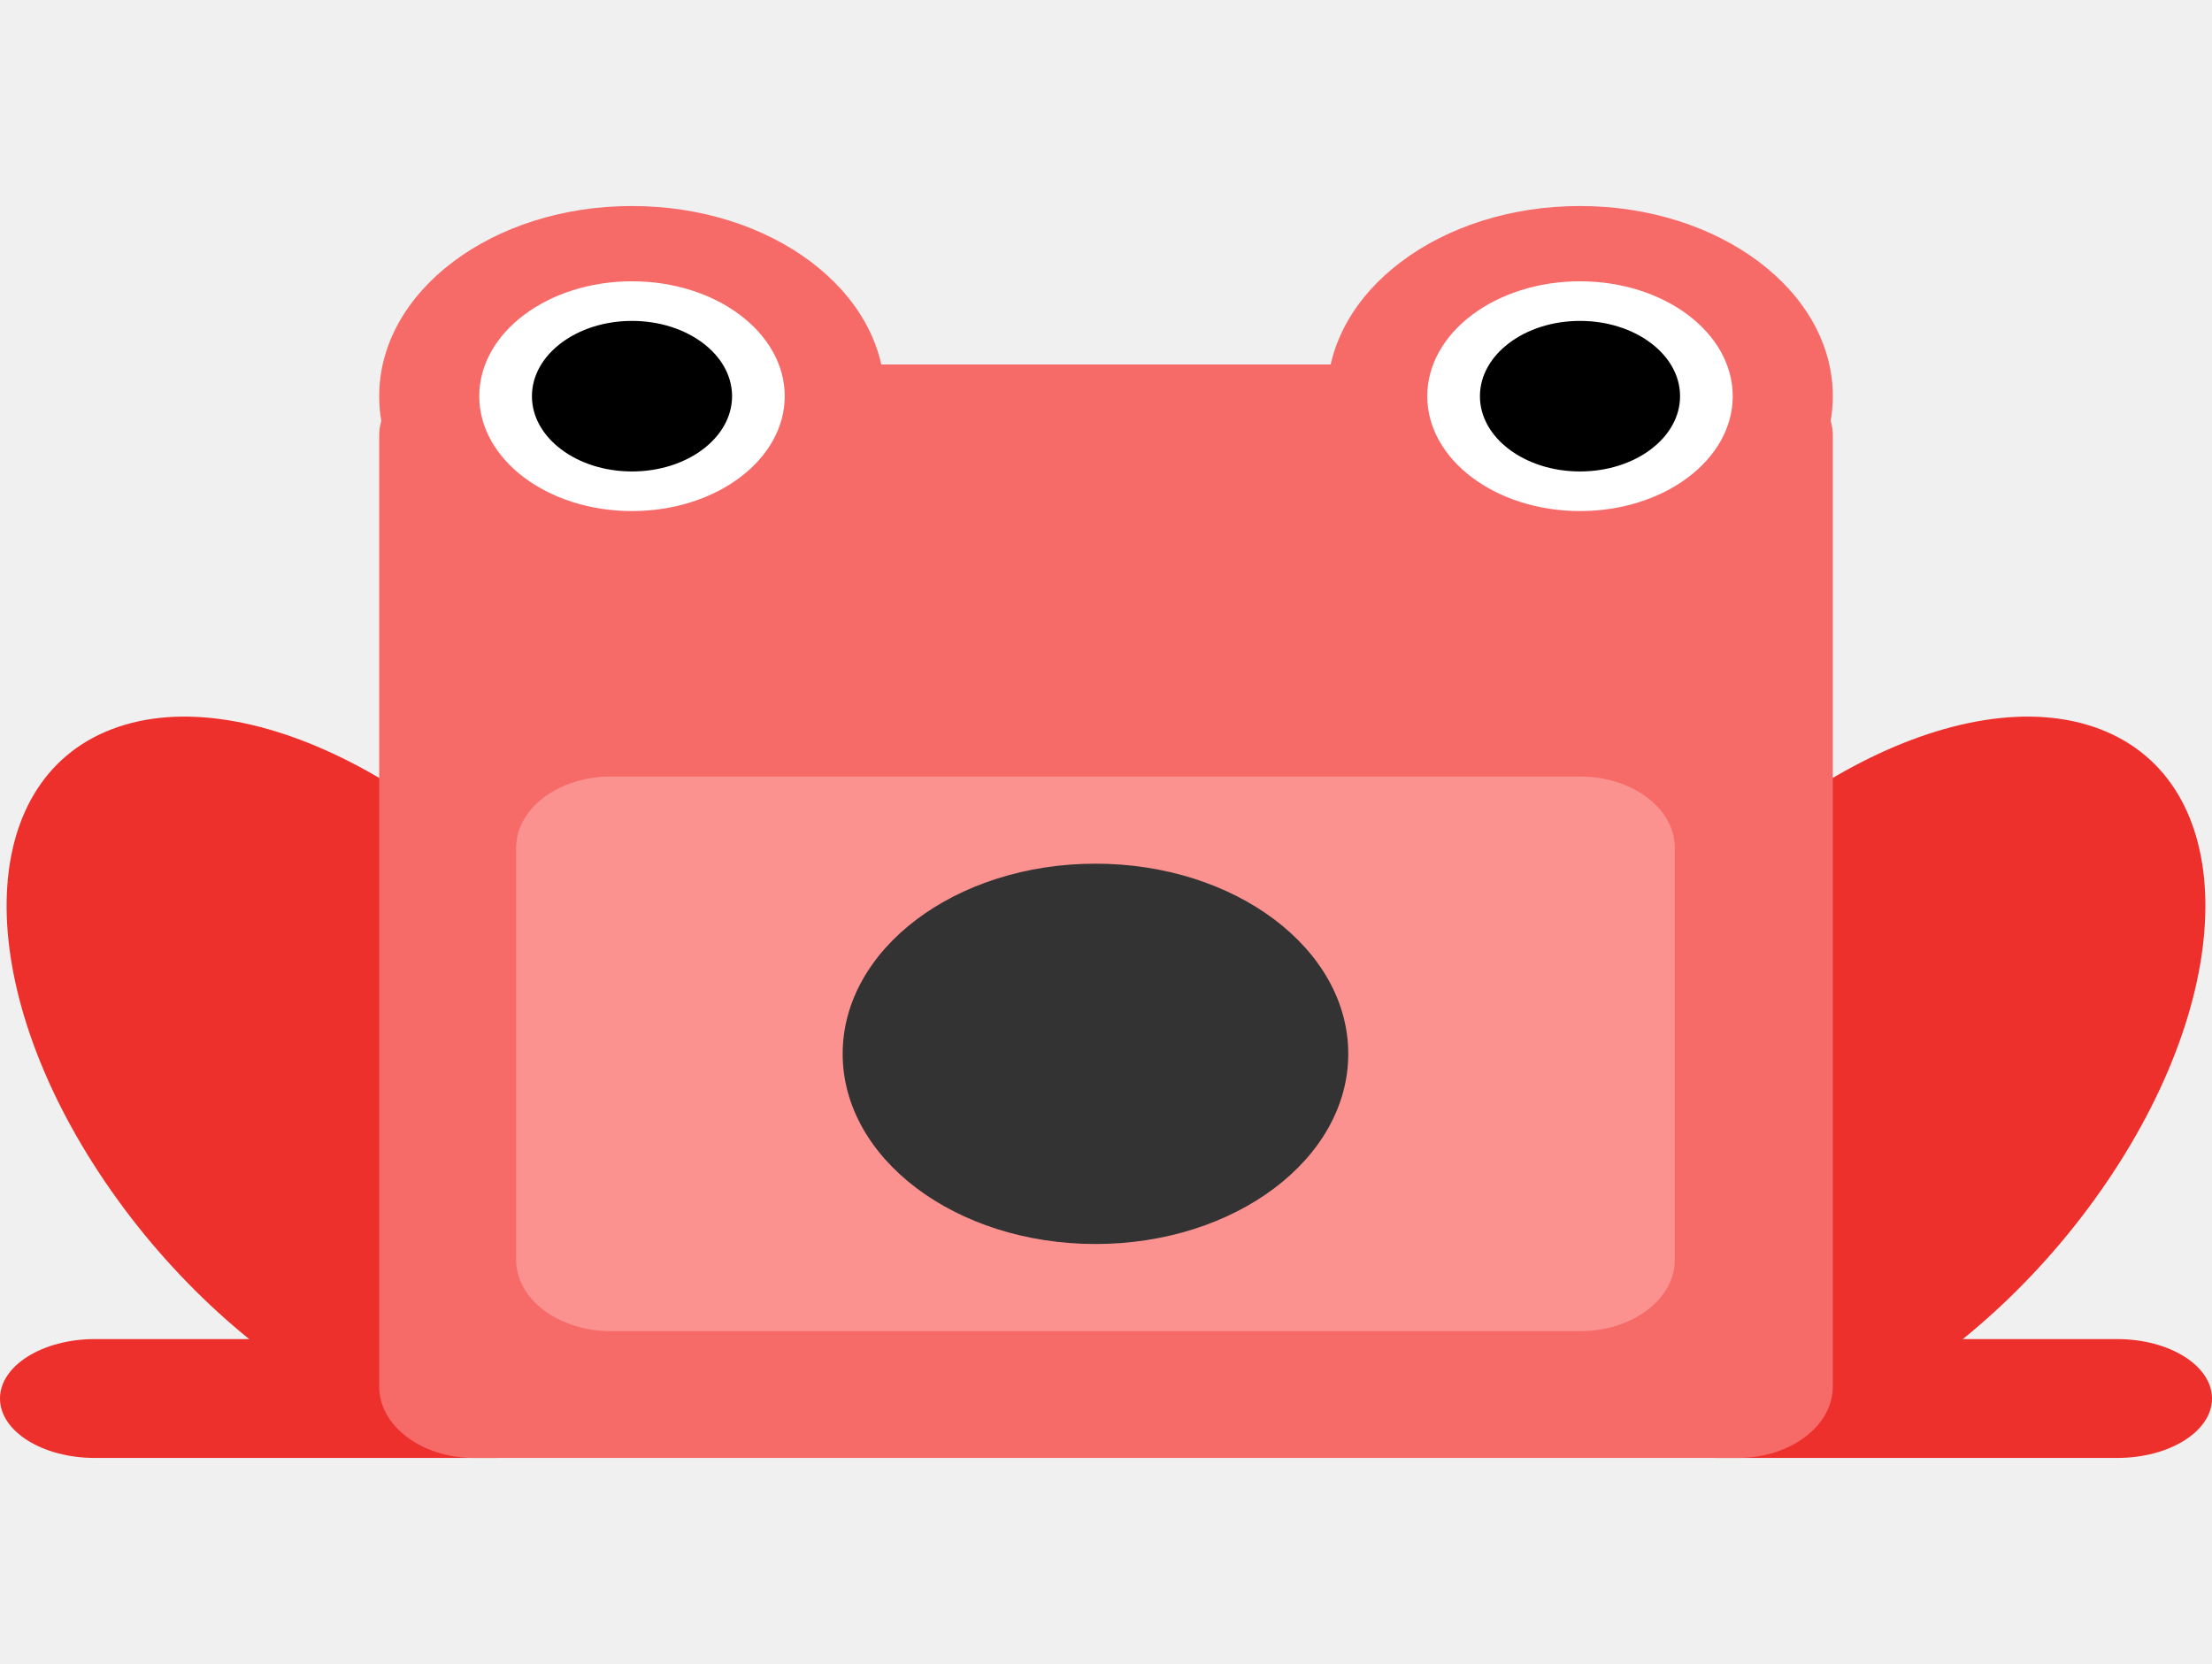
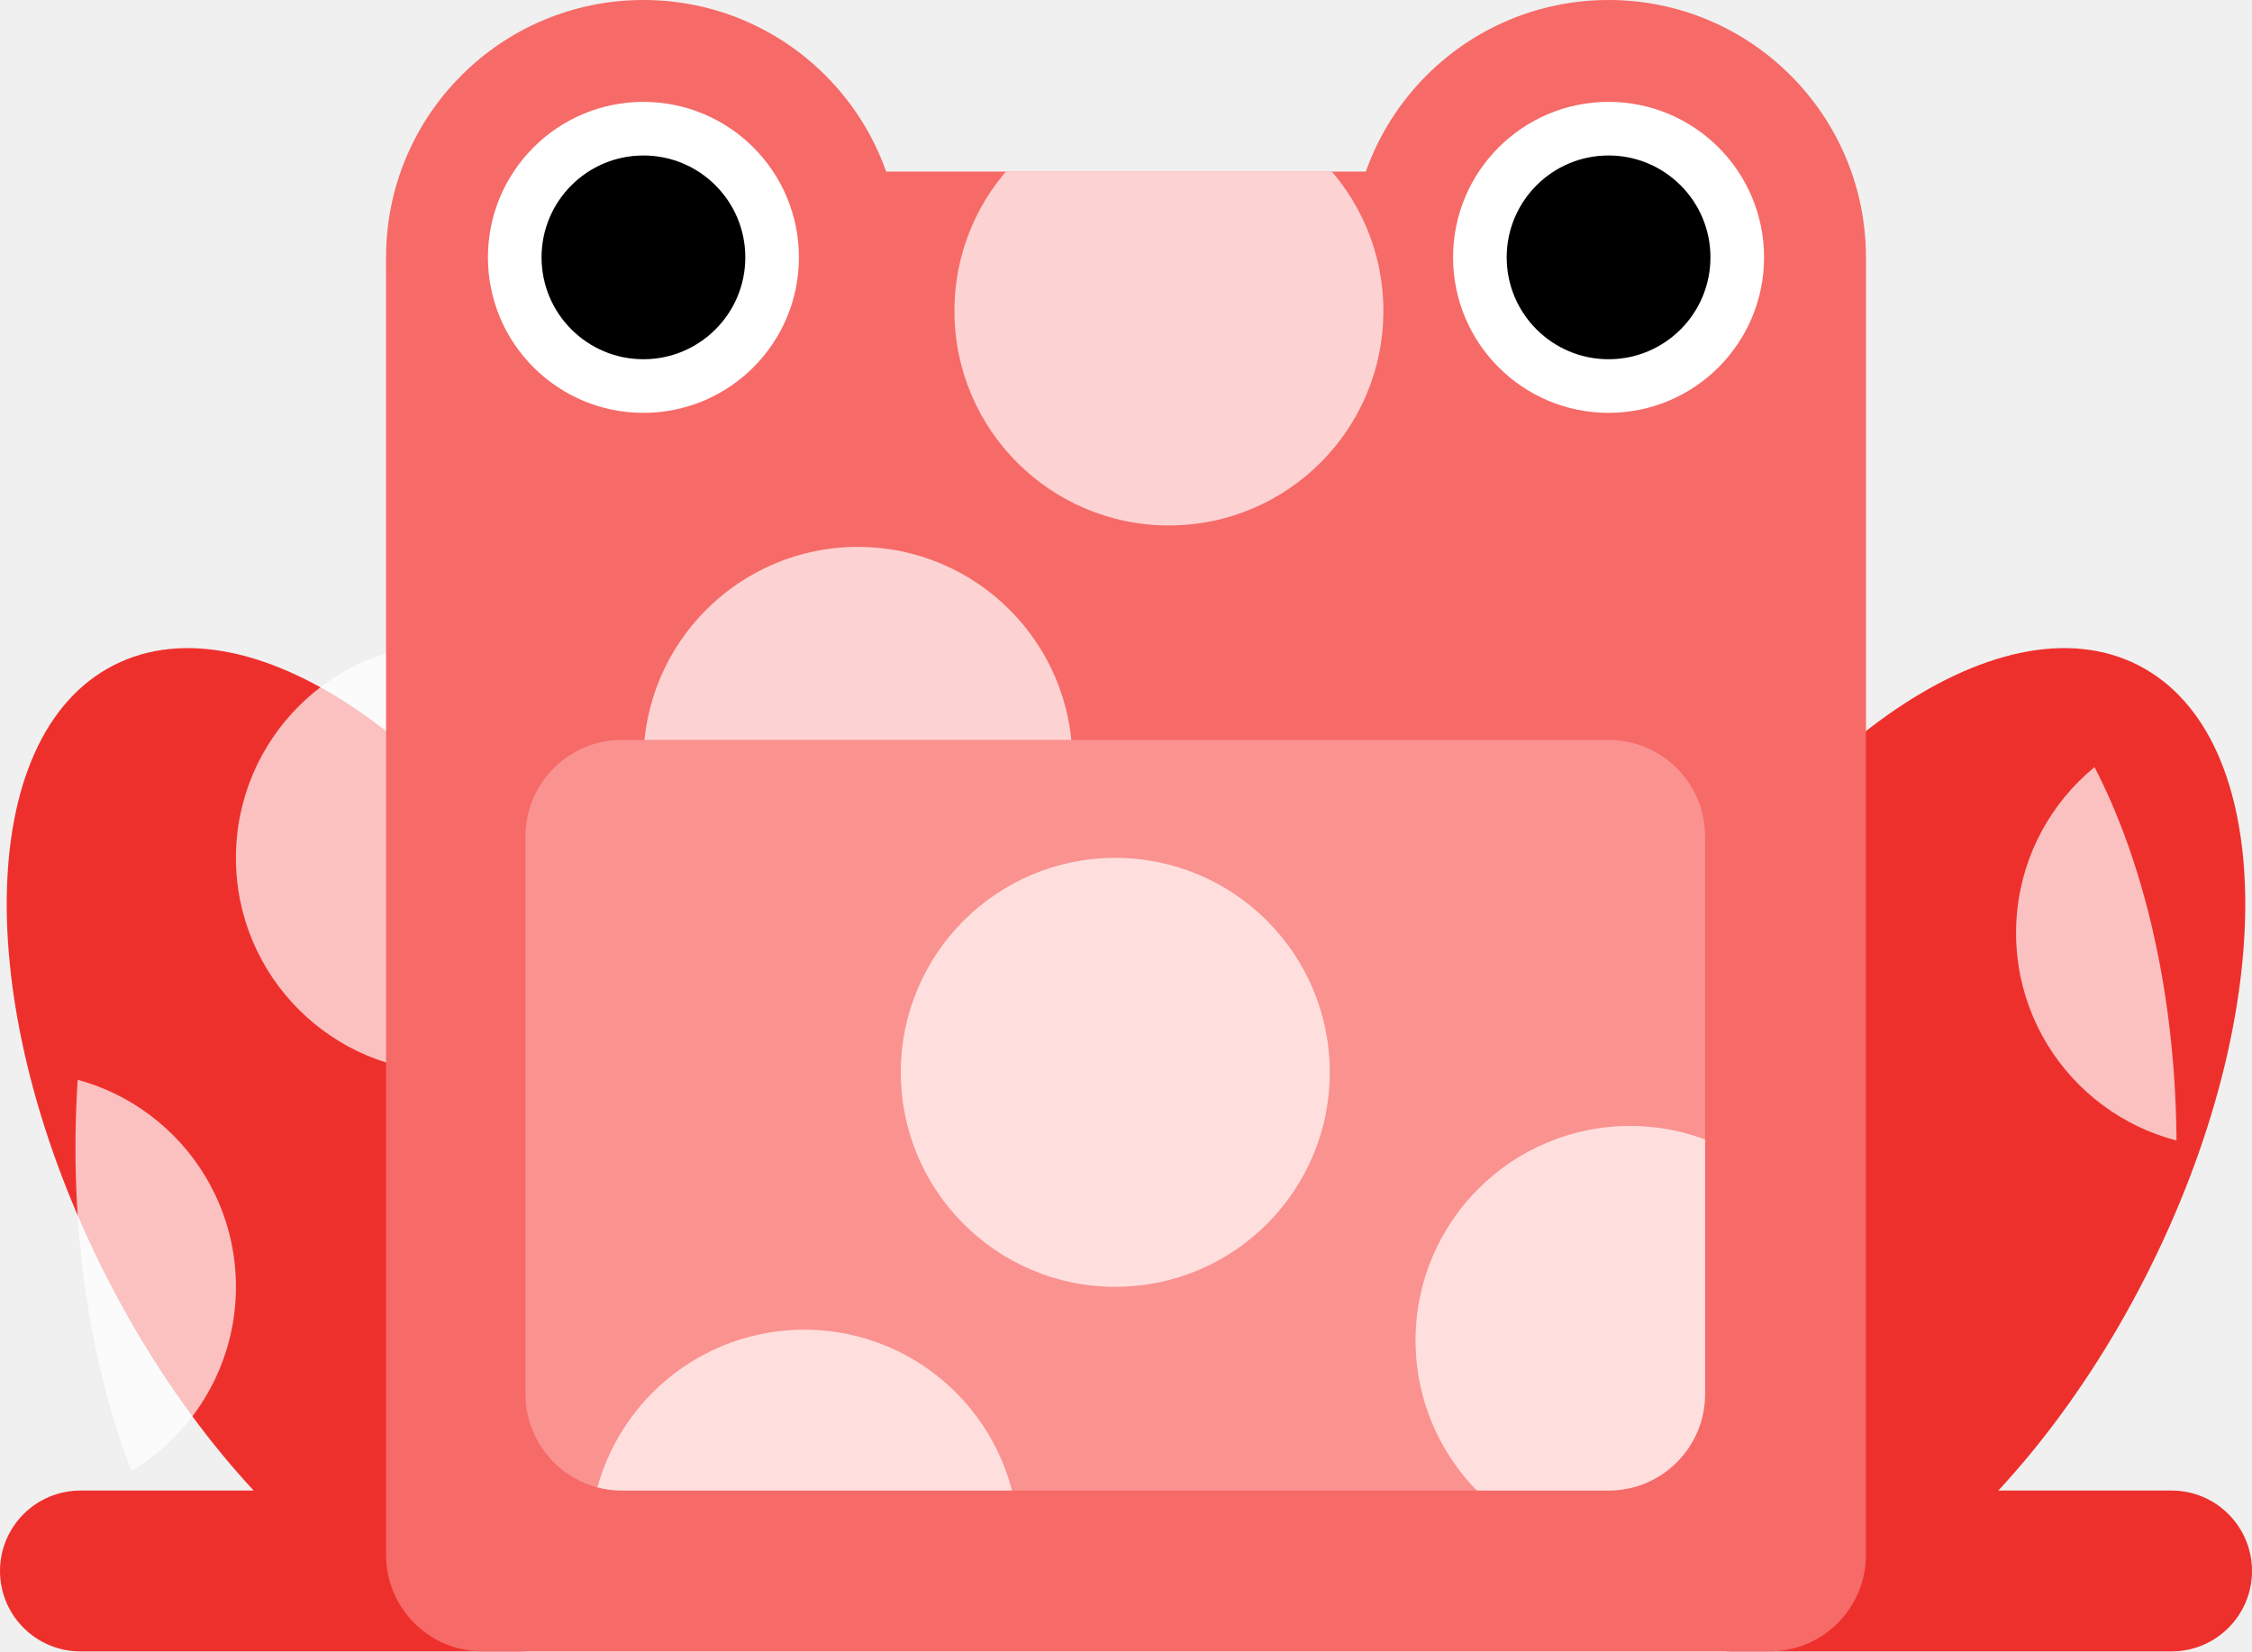
- <svg xmlns="http://www.w3.org/2000/svg" width="210px" height="158px" viewBox="0 0 210 210" preserveAspectRatio="none" version="1.1">
-   <defs />
-   <g id="Page-1" stroke="none" stroke-width="1" fill="none" fill-rule="evenodd" transform="translate(0, 26)">
+ <svg xmlns="http://www.w3.org/2000/svg" xmlns:xlink="http://www.w3.org/1999/xlink" width="210px" height="154px" viewBox="0 0 210 154" version="1.1">
+   <defs>
+     <ellipse id="path-1" cx="46.538" cy="57.027" rx="26.5" ry="50.5" />
+     <ellipse id="path-3" cx="46.538" cy="57.027" rx="26.5" ry="50.5" />
+     <rect id="path-5" x="0" y="0" width="138" height="138" rx="9" />
+     <rect id="path-7" x="0" y="0" width="110" height="70" rx="9" />
+   </defs>
+   <g id="Page-1" stroke="none" stroke-width="1" fill="none" fill-rule="evenodd">
    <g id="frog-red" transform="translate(-13, 0)">
      <circle id="Oval-29" fill="#F66A68" cx="73" cy="24" r="24" />
      <circle id="Oval-29" fill="#F66A68" cx="163" cy="24" r="24" />
-       <g id="frog-green-+-Rectangle-30" transform="translate(0, 54)" fill="#EE302D">
-         <ellipse id="frog-green" transform="translate(46.53819, 57.02658) rotate(-27) translate(-46.53819, -57.02658) " cx="46.538" cy="57.027" rx="26.5" ry="50.5" />
-         <rect id="Rectangle-30" x="13" y="89" width="56" height="15" rx="9" />
+       <g id="frog-green-+-Rectangle-30" transform="translate(0, 50)">
+         <g id="Oval">
+           <mask id="mask-2" fill="white">
+             <use xlink:href="#path-1" />
+           </mask>
+           <use id="Mask" fill="#EE302D" transform="translate(46.53819, 57.02658) rotate(-27) translate(-46.53819, -57.02658) " xlink:href="#path-1" />
+           <circle fill-opacity="0.7" fill="#FFFFFF" mask="url(#mask-2)" cx="55" cy="30" r="20" />
+           <circle fill-opacity="0.7" fill="#FFFFFF" mask="url(#mask-2)" cx="15" cy="70" r="20" />
+         </g>
+         <rect id="Rectangle-30" fill="#EE302D" x="13" y="89" width="56" height="15" rx="7.5" />
      </g>
-       <g id="frog-green-+-Rectangle-30" transform="translate(189, 111.5) scale(-1, 1) translate(-189, -111.5) translate(142, 54)" fill="#EE302D">
-         <ellipse id="frog-green" transform="translate(46.53819, 57.02658) rotate(-27) translate(-46.53819, -57.02658) " cx="46.538" cy="57.027" rx="26.5" ry="50.5" />
-         <rect id="Rectangle-30" x="13" y="89" width="56" height="15" rx="9" />
+       <g id="frog-green-+-Rectangle-30" transform="translate(189, 107.5) scale(-1, 1) translate(-189, -107.5) translate(142, 50)">
+         <g id="Oval">
+           <mask id="mask-4" fill="white">
+             <use xlink:href="#path-3" />
+           </mask>
+           <use id="Mask" fill="#EE302D" transform="translate(46.53819, 57.02658) rotate(-27) translate(-46.53819, -57.02658) " xlink:href="#path-3" />
+           <circle fill-opacity="0.7" fill="#FFFFFF" mask="url(#mask-4)" cx="15" cy="37" r="20" />
+         </g>
+         <rect id="Rectangle-30" fill="#EE302D" x="13" y="89" width="56" height="15" rx="7.5" />
      </g>
-       <rect id="Rectangle-30" fill="#F66A68" x="49" y="20" width="138" height="138" rx="9" />
+       <g id="Oval" transform="translate(49, 16)">
+         <mask id="mask-6" fill="white">
+           <use xlink:href="#path-5" />
+         </mask>
+         <use id="Mask" fill="#F66A68" xlink:href="#path-5" />
+         <circle fill-opacity="0.7" fill="#FFFFFF" mask="url(#mask-6)" cx="73" cy="13" r="20" />
+       </g>
      <circle id="Oval-37" stroke="#FFFFFF" stroke-width="5" fill="#000000" cx="73" cy="24" r="12" />
      <circle id="Oval-37" stroke="#FFFFFF" stroke-width="5" fill="#000000" cx="163" cy="24" r="12" />
-       <rect id="Rectangle-33" fill="#FB9290" x="62" y="72" width="110" height="70" rx="9" />
-       <circle class="colorblind-assist" fill="#333333" cx="117" cy="107" r="24" />
+       <circle id="Oval" fill-opacity="0.7" fill="#FFFFFF" cx="93" cy="71" r="20" />
+       <g id="Oval" transform="translate(62, 69)">
+         <mask id="mask-8" fill="white">
+           <use xlink:href="#path-7" />
+         </mask>
+         <use id="Mask" fill="#FA9290" xlink:href="#path-7" />
+         <circle fill-opacity="0.7" fill="#FFFFFF" mask="url(#mask-8)" cx="26" cy="75" r="20" />
+         <circle fill-opacity="0.7" fill="#FFFFFF" mask="url(#mask-8)" cx="55" cy="31" r="20" />
+         <circle fill-opacity="0.7" fill="#FFFFFF" mask="url(#mask-8)" cx="103" cy="56" r="20" />
+       </g>
    </g>
  </g>
</svg>
